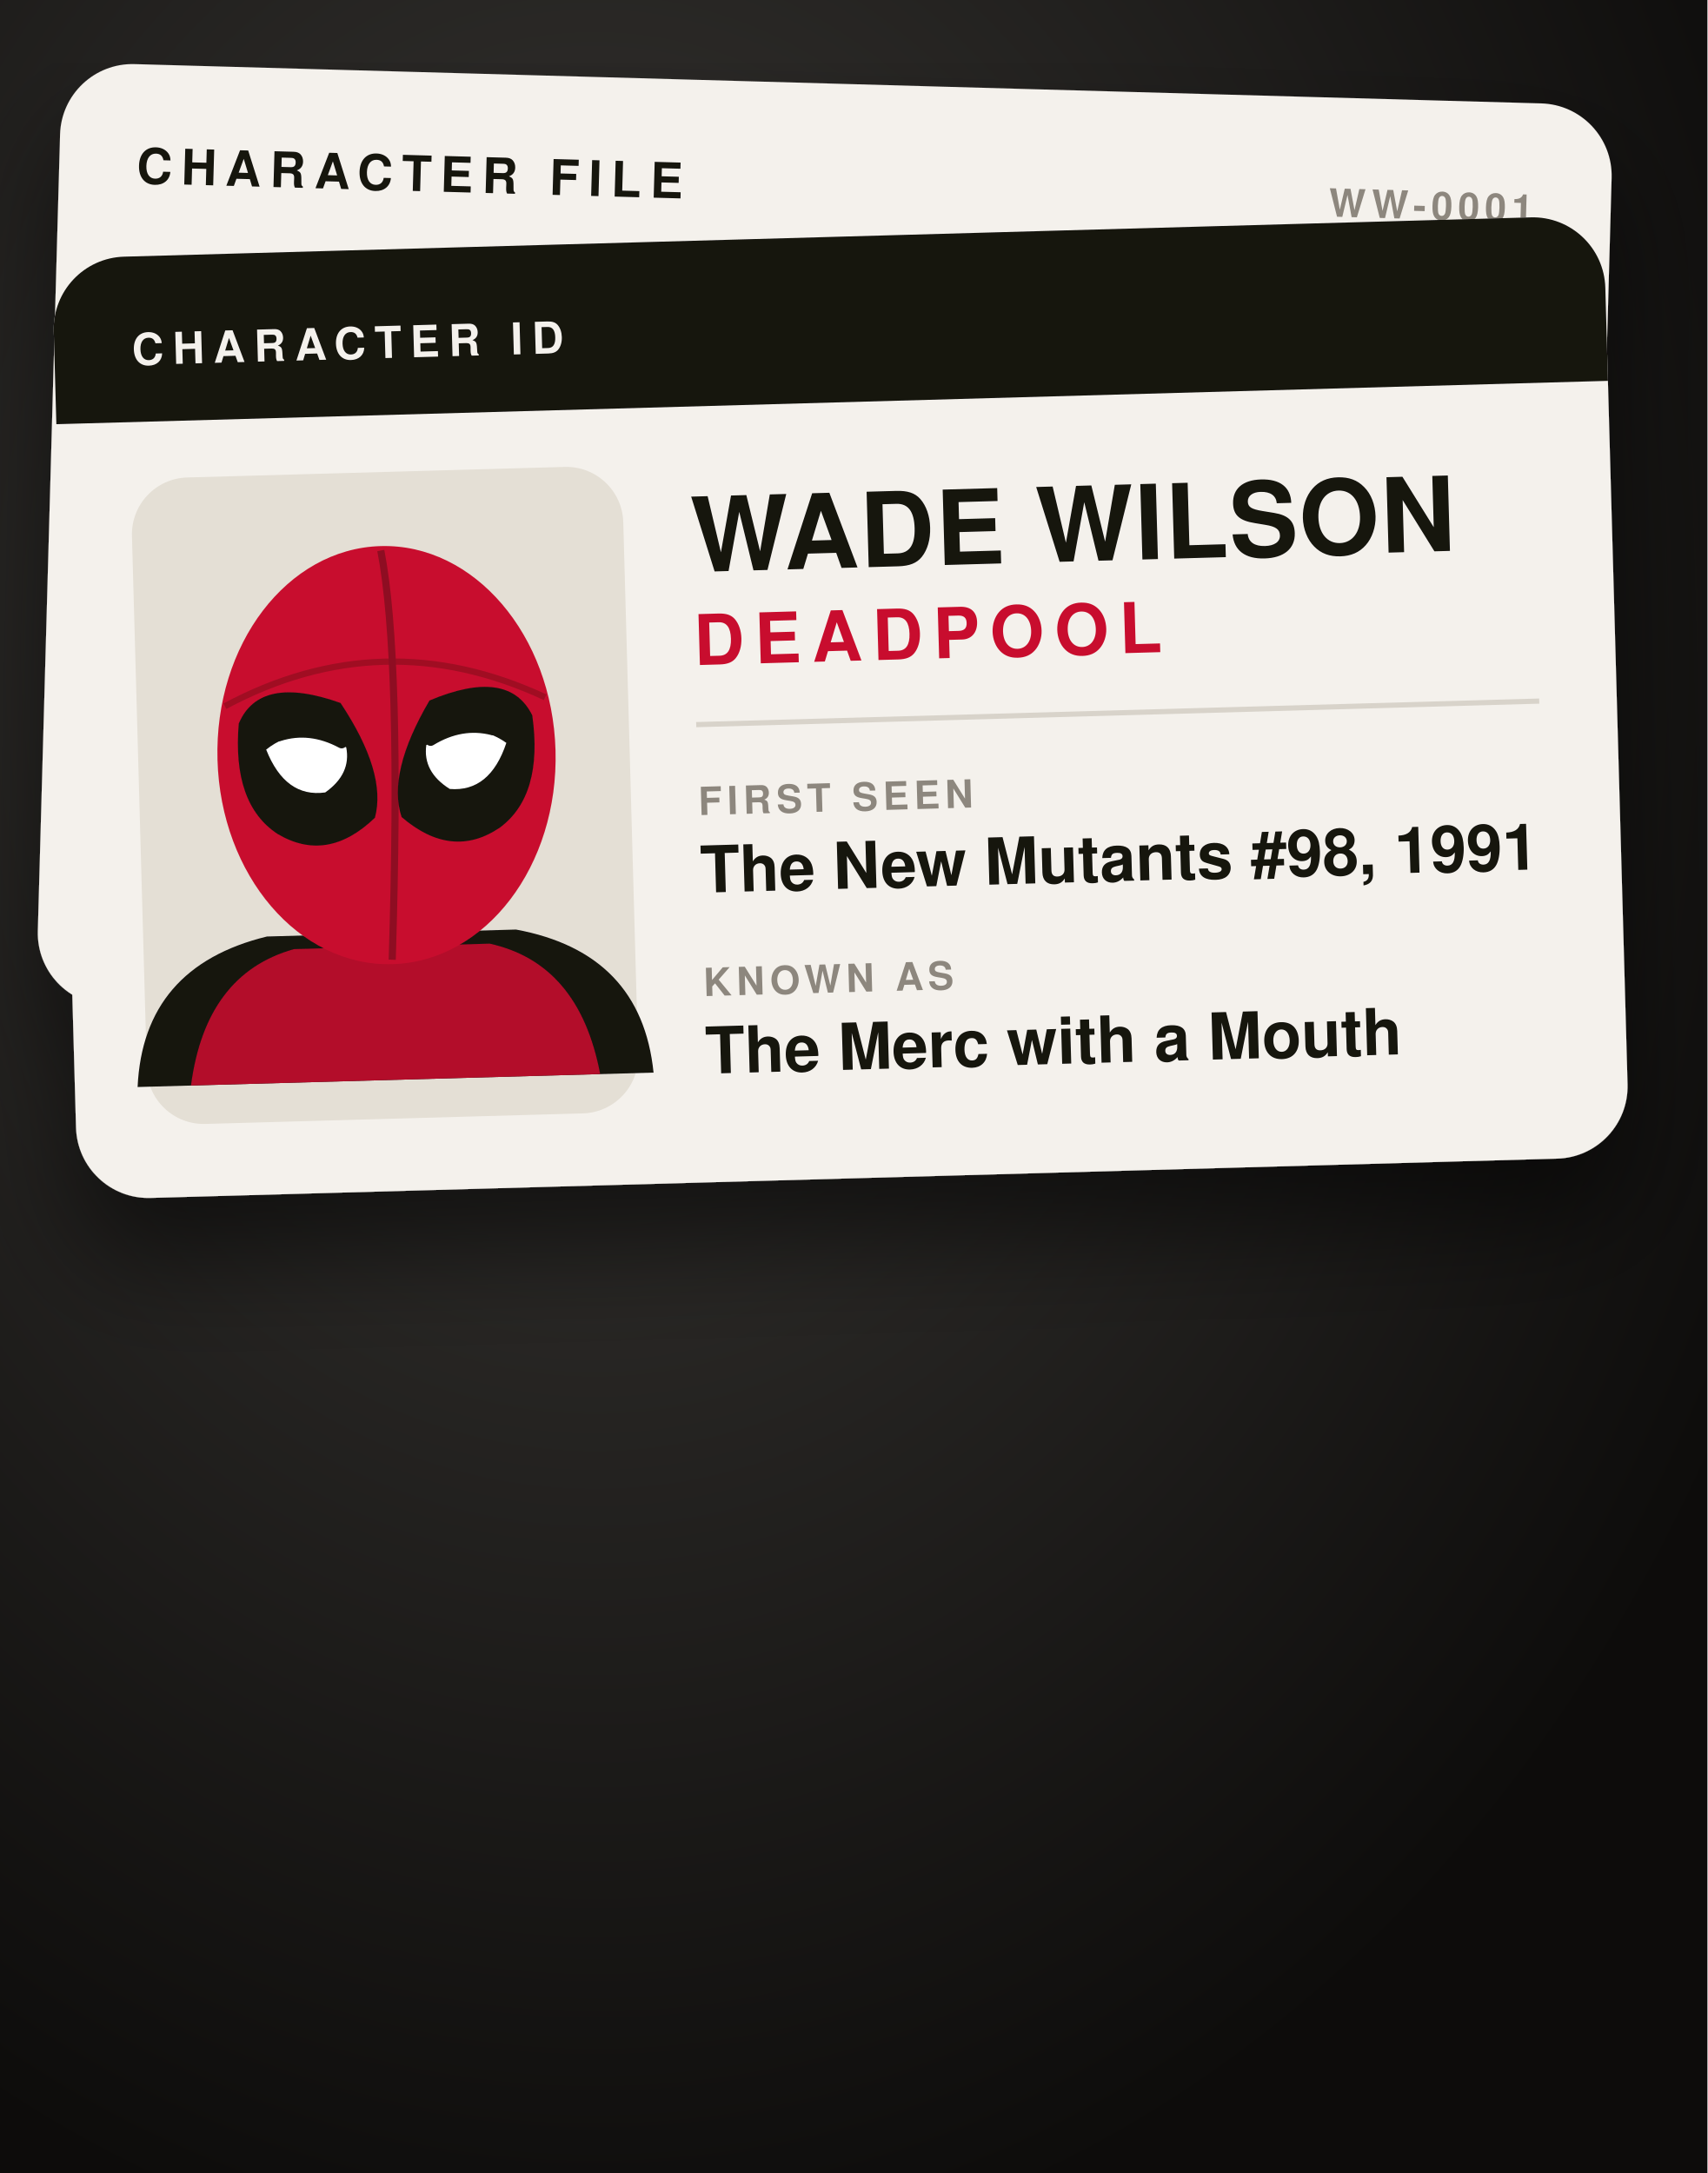
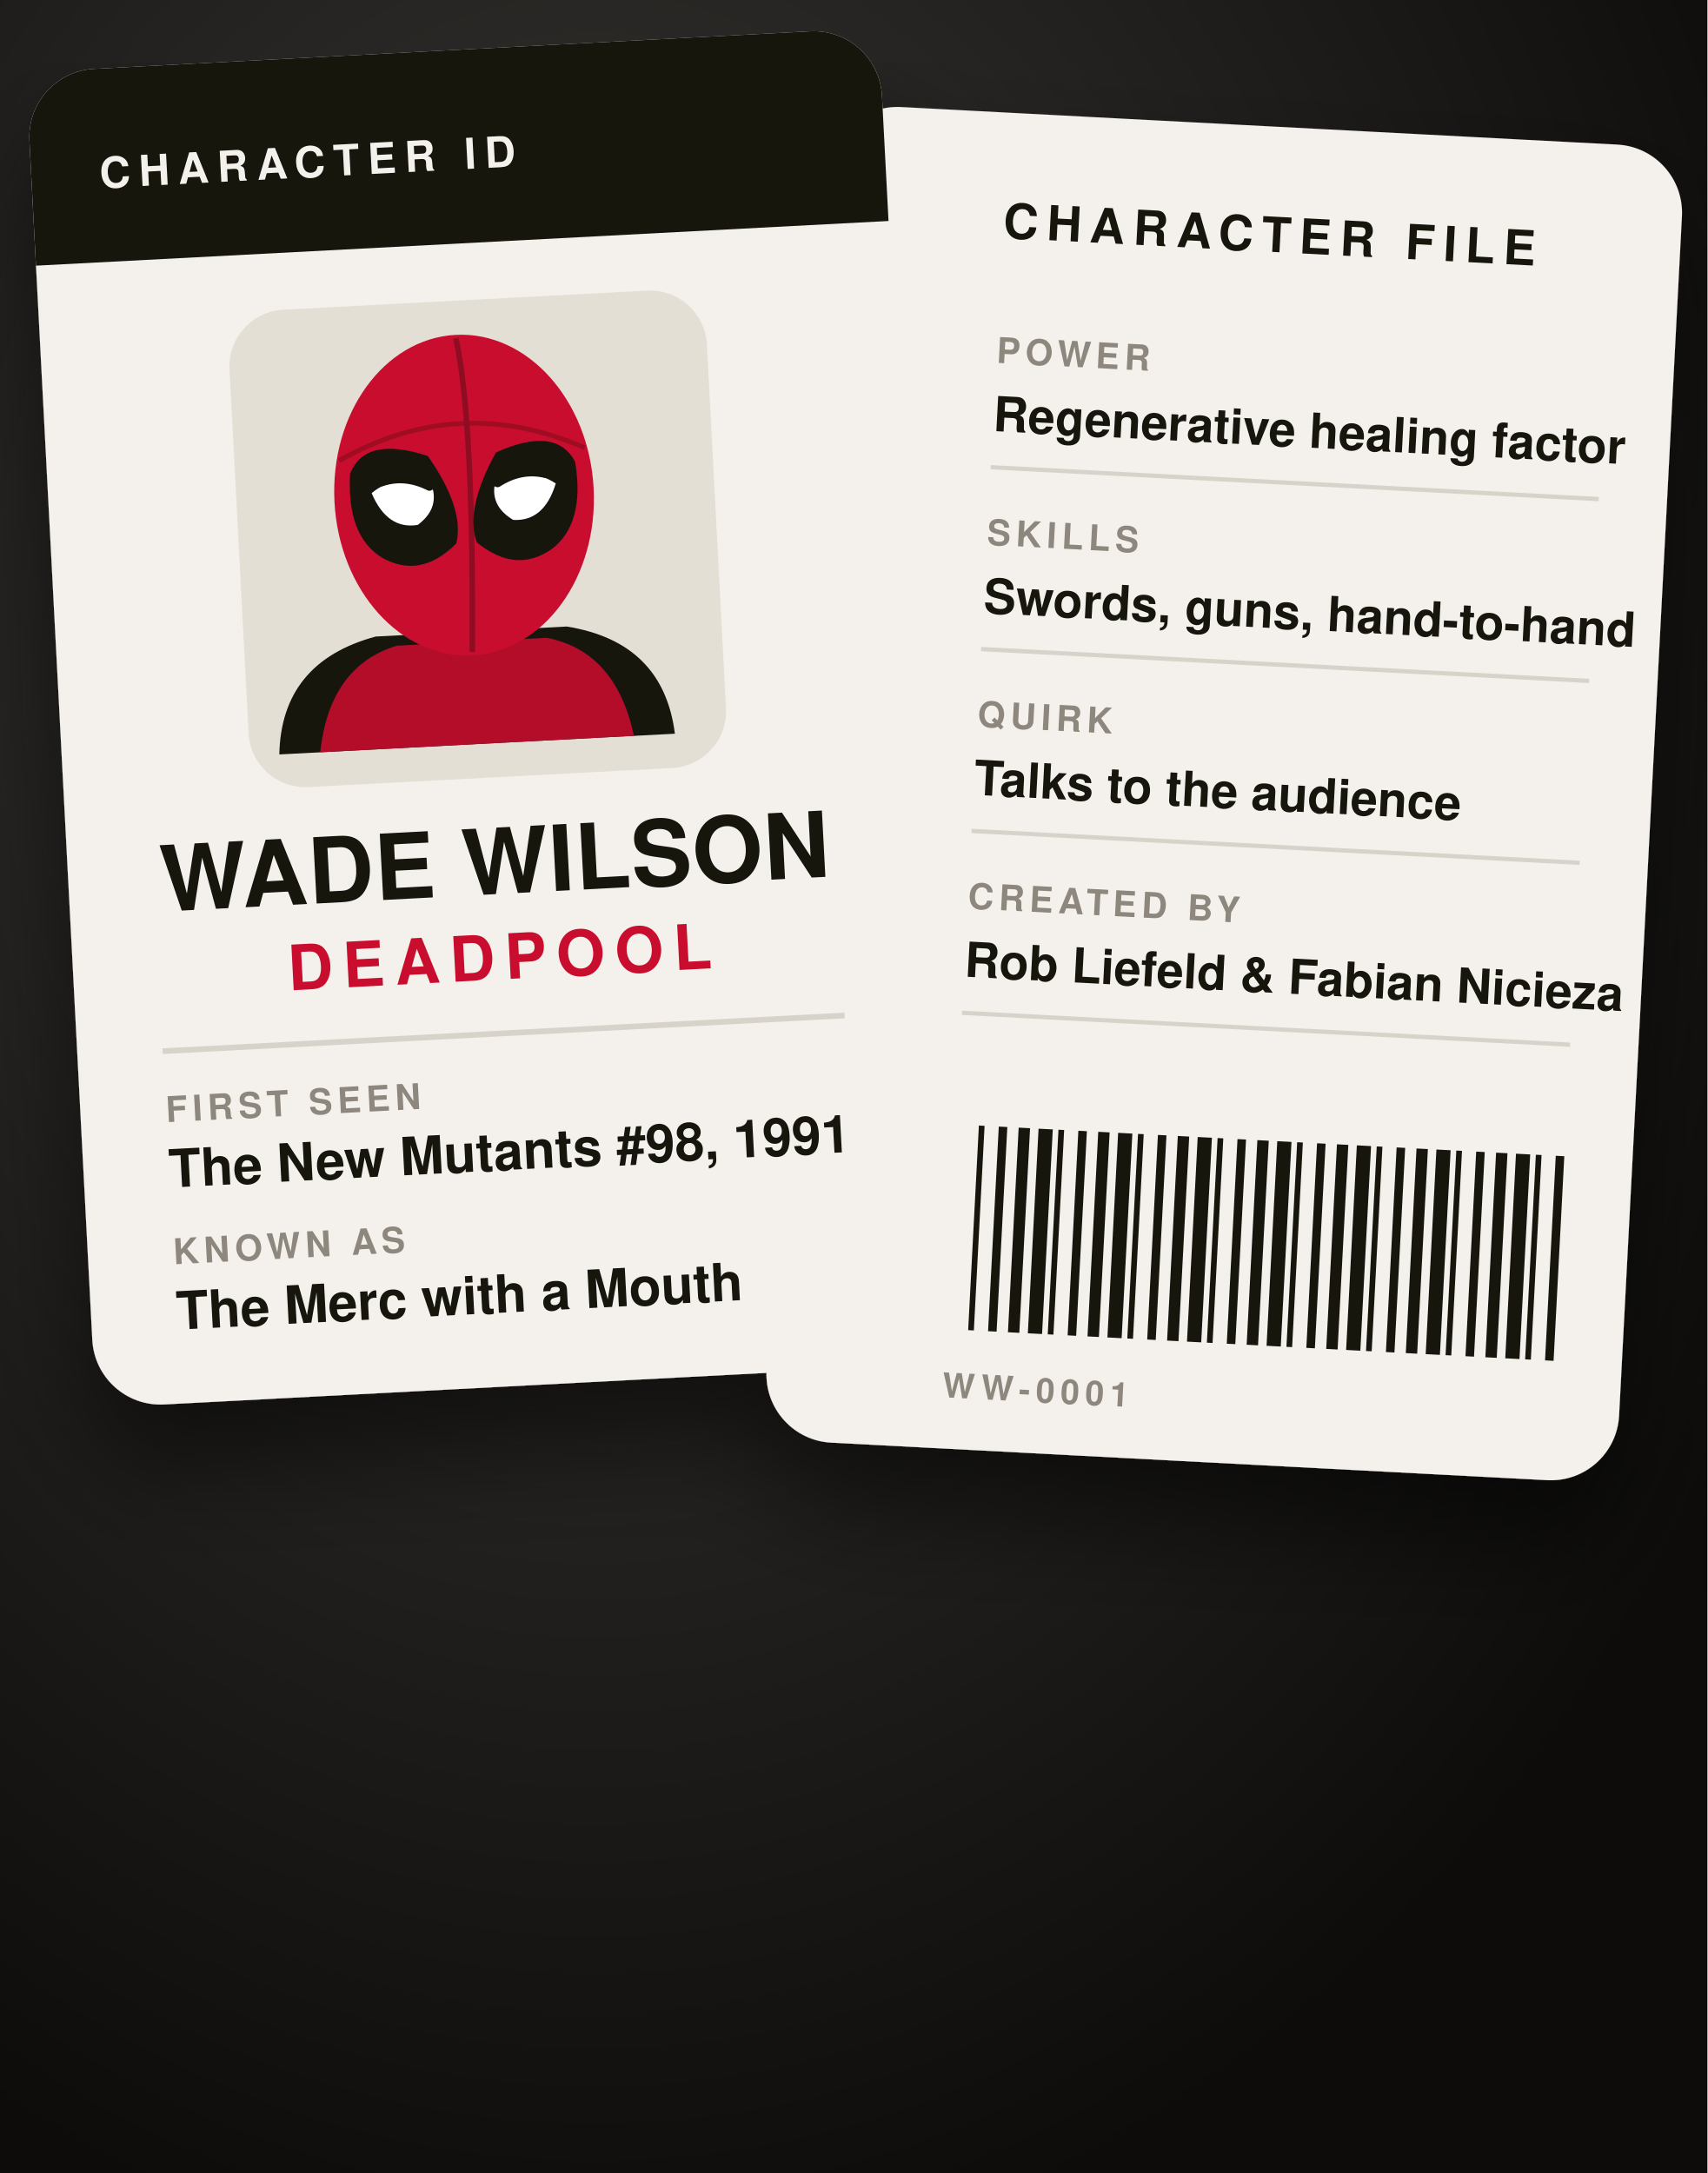
<svg xmlns="http://www.w3.org/2000/svg" viewBox="0 0 660 840" width="660" height="840">
  <defs>
    <radialGradient id="g" cx="0.35" cy="0.3" r=".75">
      <stop offset="0" stop-color="#3a3835" />
      <stop offset="1" stop-color="#0d0c0b" />
    </radialGradient>
    <filter id="s" x="-30%" y="-30%" width="160%" height="170%">
      <feDropShadow dx="0" dy="24" stdDeviation="20" flood-color="#000" flood-opacity=".55" />
    </filter>
  </defs>
  <rect width="660" height="840" fill="url(#g)" />
  <g filter="url(#s)">
-     <g transform="translate(24 24) rotate(1.6) scale(1.0)">
-       <rect width="600" height="364" rx="28" fill="#f4f1ec" />
-       <text x="30" y="46" font-family="Helvetica Neue, Helvetica, Arial, sans-serif" font-size="19" font-weight="800" letter-spacing="3.5" fill="#141310" text-anchor="start">CHARACTER FILE</text>
-       <text x="570" y="46" font-family="Helvetica Neue, Helvetica, Arial, sans-serif" font-size="15" font-weight="700" letter-spacing="2" fill="#8d877e" text-anchor="end">WW-0001</text>
+     <g transform="translate(322 40) rotate(3) scale(1.1)">
+       <rect width="300" height="470" rx="24" fill="#f4f1ec" />
+       <text x="62" y="44" font-family="Helvetica Neue, Helvetica, Arial, sans-serif" font-size="17" font-weight="800" letter-spacing="3" fill="#141310" text-anchor="start">CHARACTER FILE</text>
+       <text x="62" y="88" font-family="Helvetica Neue, Helvetica, Arial, sans-serif" font-size="12.5" font-weight="700" letter-spacing="1.8" fill="#8d877e" text-anchor="start">POWER</text>
+       <text x="62" y="112" font-family="Helvetica Neue, Helvetica, Arial, sans-serif" font-size="17" font-weight="600" letter-spacing="0" fill="#141310" text-anchor="start">Regenerative healing factor</text>
+       <rect x="62" y="124" width="214" height="1.5" fill="#d8d3ca" />
+       <text x="62" y="152" font-family="Helvetica Neue, Helvetica, Arial, sans-serif" font-size="12.5" font-weight="700" letter-spacing="1.8" fill="#8d877e" text-anchor="start">SKILLS</text>
+       <text x="62" y="176" font-family="Helvetica Neue, Helvetica, Arial, sans-serif" font-size="17" font-weight="600" letter-spacing="0" fill="#141310" text-anchor="start">Swords, guns, hand-to-hand</text>
+       <rect x="62" y="188" width="214" height="1.5" fill="#d8d3ca" />
+       <text x="62" y="216" font-family="Helvetica Neue, Helvetica, Arial, sans-serif" font-size="12.5" font-weight="700" letter-spacing="1.8" fill="#8d877e" text-anchor="start">QUIRK</text>
+       <text x="62" y="240" font-family="Helvetica Neue, Helvetica, Arial, sans-serif" font-size="17" font-weight="600" letter-spacing="0" fill="#141310" text-anchor="start">Talks to the audience</text>
+       <rect x="62" y="252" width="214" height="1.5" fill="#d8d3ca" />
+       <text x="62" y="280" font-family="Helvetica Neue, Helvetica, Arial, sans-serif" font-size="12.5" font-weight="700" letter-spacing="1.8" fill="#8d877e" text-anchor="start">CREATED BY</text>
+       <text x="62" y="304" font-family="Helvetica Neue, Helvetica, Arial, sans-serif" font-size="17" font-weight="600" letter-spacing="0" fill="#141310" text-anchor="start">Rob Liefeld &amp; Fabian Nicieza</text>
+       <rect x="62" y="316" width="214" height="1.5" fill="#d8d3ca" />
+       <g fill="#141310">
+         <rect x="70" y="356" width="2" height="72" />
+         <rect x="77" y="356" width="3" height="72" />
+         <rect x="84" y="356" width="4" height="72" />
+         <rect x="91" y="356" width="5" height="72" />
+         <rect x="98" y="356" width="2" height="72" />
+         <rect x="105" y="356" width="3" height="72" />
+         <rect x="112" y="356" width="4" height="72" />
+         <rect x="119" y="356" width="5" height="72" />
+         <rect x="126" y="356" width="2" height="72" />
+         <rect x="133" y="356" width="3" height="72" />
+         <rect x="140" y="356" width="4" height="72" />
+         <rect x="147" y="356" width="5" height="72" />
+         <rect x="154" y="356" width="2" height="72" />
+         <rect x="161" y="356" width="3" height="72" />
+         <rect x="168" y="356" width="4" height="72" />
+         <rect x="175" y="356" width="5" height="72" />
+         <rect x="182" y="356" width="2" height="72" />
+         <rect x="189" y="356" width="3" height="72" />
+         <rect x="196" y="356" width="4" height="72" />
+         <rect x="203" y="356" width="5" height="72" />
+         <rect x="210" y="356" width="2" height="72" />
+         <rect x="217" y="356" width="3" height="72" />
+         <rect x="224" y="356" width="4" height="72" />
+         <rect x="231" y="356" width="5" height="72" />
+         <rect x="238" y="356" width="2" height="72" />
+         <rect x="245" y="356" width="3" height="72" />
+         <rect x="252" y="356" width="4" height="72" />
+         <rect x="259" y="356" width="5" height="72" />
+         <rect x="266" y="356" width="2" height="72" />
+         <rect x="273" y="356" width="3" height="72" />
+       </g>
+       <text x="62" y="452" font-family="Helvetica Neue, Helvetica, Arial, sans-serif" font-size="12" font-weight="700" letter-spacing="2" fill="#8d877e" text-anchor="start">WW-0001</text>
    </g>
-     <g transform="translate(20 100) rotate(-1.6)">
-       <rect width="600" height="364" rx="28" fill="#f4f1ec" />
-       <path d="M0 28a28 28 0 0 1 28-28h544a28 28 0 0 1 28 28v36H0z" fill="#141310" />
-       <text x="30" y="42" font-family="Helvetica Neue, Helvetica, Arial, sans-serif" font-size="17" font-weight="700" letter-spacing="3.5" fill="#f4f1ec" text-anchor="start">CHARACTER ID</text>
-       <rect x="28" y="86" width="190" height="250" rx="22" fill="#e4dfd5" />
-       <g transform="translate(38 106) scale(1.72)">
+     <g transform="translate(10 28) rotate(-3) scale(1.1)">
+       <rect width="300" height="470" rx="24" fill="#f4f1ec" />
+       <path d="M0 24a24 24 0 0 1 24-24h252a24 24 0 0 1 24 24v44H0z" fill="#141310" />
+       <text x="24" y="42" font-family="Helvetica Neue, Helvetica, Arial, sans-serif" font-size="15" font-weight="700" letter-spacing="3" fill="#f4f1ec" text-anchor="start">CHARACTER ID</text>
+       <rect x="66" y="88" width="168" height="168" rx="20" fill="#e4dfd5" />
+       <g transform="translate(86 94) scale(1.2)">
        <path d="M-8 125 Q-6 98 22 92 L78 92 Q106 98 108 125 Z" fill="#141310" />
        <path d="M4 125 Q8 100 28 95 L72 95 Q92 100 96 125 Z" fill="#b30f2b" />
        <ellipse cx="50" cy="52" rx="38" ry="47" fill="#c8102e" />
        <path d="M50 6 Q54 30 50 98" stroke="#8e0a20" stroke-width="1.6" fill="none" />
        <path d="M14 40 Q50 22 86 40" stroke="#8e0a20" stroke-width="1.4" fill="none" opacity=".7" />
        <path d="M17 44 Q22 33 40 40 Q50 56 47 66 Q36 76 25 69 Q15 62 17 44Z" fill="#141310" />
        <path d="M83 44 Q78 33 60 40 Q50 56 53 66 Q64 76 75 69 Q85 62 83 44Z" fill="#141310" />
        <path d="M23 50 Q31 44 41 50 Q42 56 36 60 Q27 61 23 50Z" fill="#fff" />
        <path d="M77 50 Q69 44 59 50 Q58 56 64 60 Q73 61 77 50Z" fill="#fff" />
        <path d="M26 47 Q33 45 40 49" stroke="#141310" stroke-width="2.4" fill="none" stroke-linecap="round" />
        <path d="M74 47 Q67 45 60 49" stroke="#141310" stroke-width="2.4" fill="none" stroke-linecap="round" />
      </g>
-       <text x="244" y="128" font-family="Helvetica Neue, Helvetica, Arial, sans-serif" font-size="40" font-weight="800" letter-spacing="0.5" fill="#141310" text-anchor="start">WADE WILSON</text>
-       <text x="244" y="164" font-family="Helvetica Neue, Helvetica, Arial, sans-serif" font-size="27" font-weight="800" letter-spacing="4" fill="#c8102e" text-anchor="start">DEADPOOL</text>
-       <rect x="244" y="186" width="326" height="2" fill="#d8d3ca" />
-       <text x="244" y="222" font-family="Helvetica Neue, Helvetica, Arial, sans-serif" font-size="15" font-weight="700" letter-spacing="2" fill="#8d877e" text-anchor="start">FIRST SEEN</text>
-       <text x="244" y="252" font-family="Helvetica Neue, Helvetica, Arial, sans-serif" font-size="25" font-weight="600" letter-spacing="0" fill="#141310" text-anchor="start">The New Mutants #98, 1991</text>
-       <text x="244" y="292" font-family="Helvetica Neue, Helvetica, Arial, sans-serif" font-size="15" font-weight="700" letter-spacing="2" fill="#8d877e" text-anchor="start">KNOWN AS</text>
-       <text x="244" y="322" font-family="Helvetica Neue, Helvetica, Arial, sans-serif" font-size="25" font-weight="600" letter-spacing="0" fill="#141310" text-anchor="start">The Merc with a Mouth</text>
+       <text x="150" y="297" font-family="Helvetica Neue, Helvetica, Arial, sans-serif" font-size="32" font-weight="800" letter-spacing="0.3" fill="#141310" text-anchor="middle">WADE WILSON</text>
+       <text x="150" y="327" font-family="Helvetica Neue, Helvetica, Arial, sans-serif" font-size="22" font-weight="800" letter-spacing="3.5" fill="#c8102e" text-anchor="middle">DEADPOOL</text>
+       <rect x="30" y="345" width="240" height="2" fill="#d8d3ca" />
+       <text x="30" y="371" font-family="Helvetica Neue, Helvetica, Arial, sans-serif" font-size="12.5" font-weight="700" letter-spacing="1.8" fill="#8d877e" text-anchor="start">FIRST SEEN</text>
+       <text x="30" y="394" font-family="Helvetica Neue, Helvetica, Arial, sans-serif" font-size="18.5" font-weight="600" letter-spacing="0" fill="#141310" text-anchor="start">The New Mutants #98, 1991</text>
+       <text x="30" y="421" font-family="Helvetica Neue, Helvetica, Arial, sans-serif" font-size="12.5" font-weight="700" letter-spacing="1.8" fill="#8d877e" text-anchor="start">KNOWN AS</text>
+       <text x="30" y="444" font-family="Helvetica Neue, Helvetica, Arial, sans-serif" font-size="18.5" font-weight="600" letter-spacing="0" fill="#141310" text-anchor="start">The Merc with a Mouth</text>
    </g>
  </g>
</svg>
